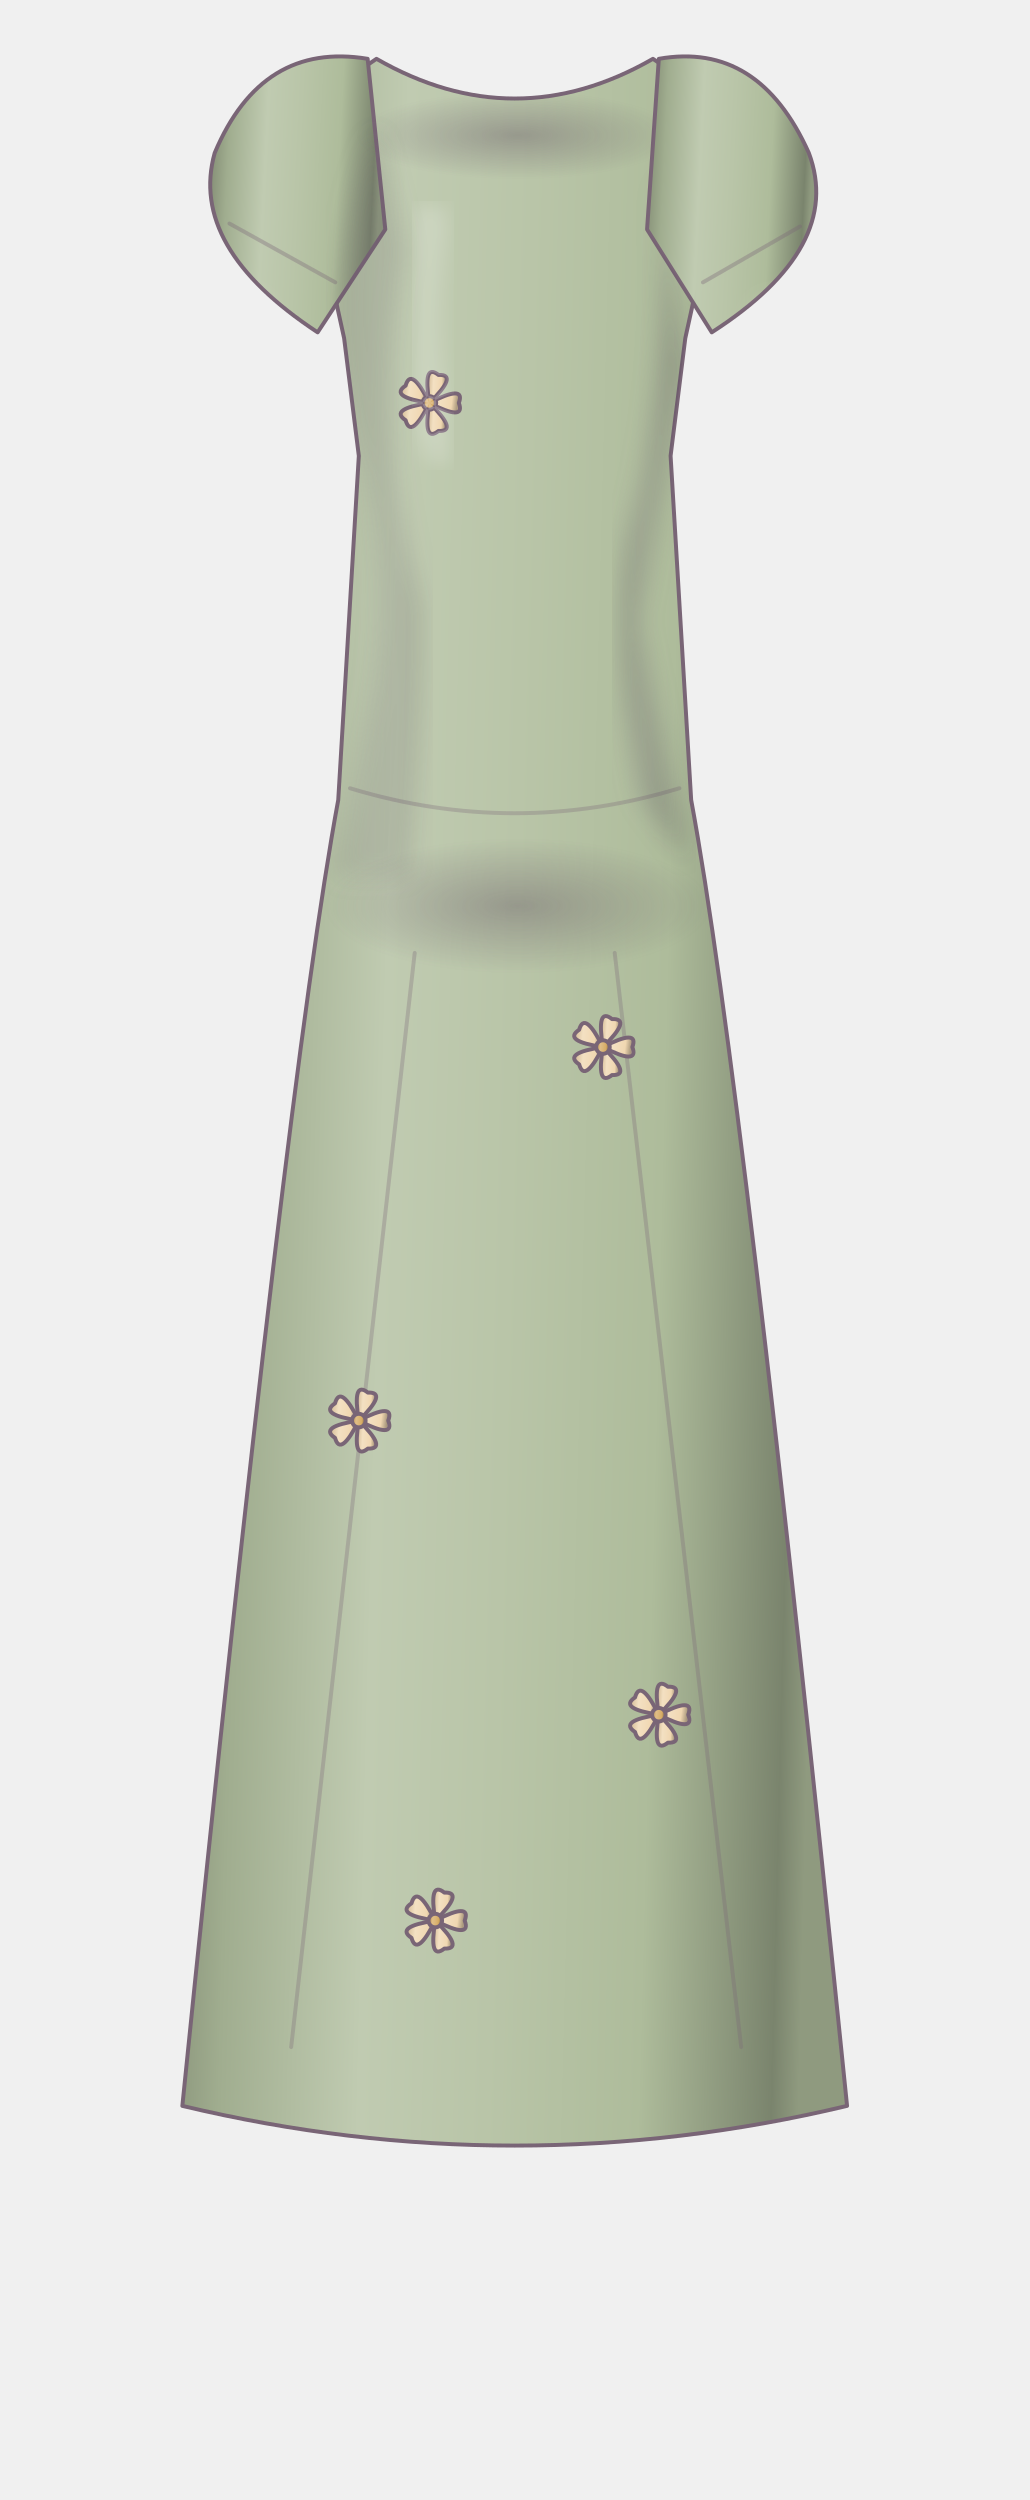
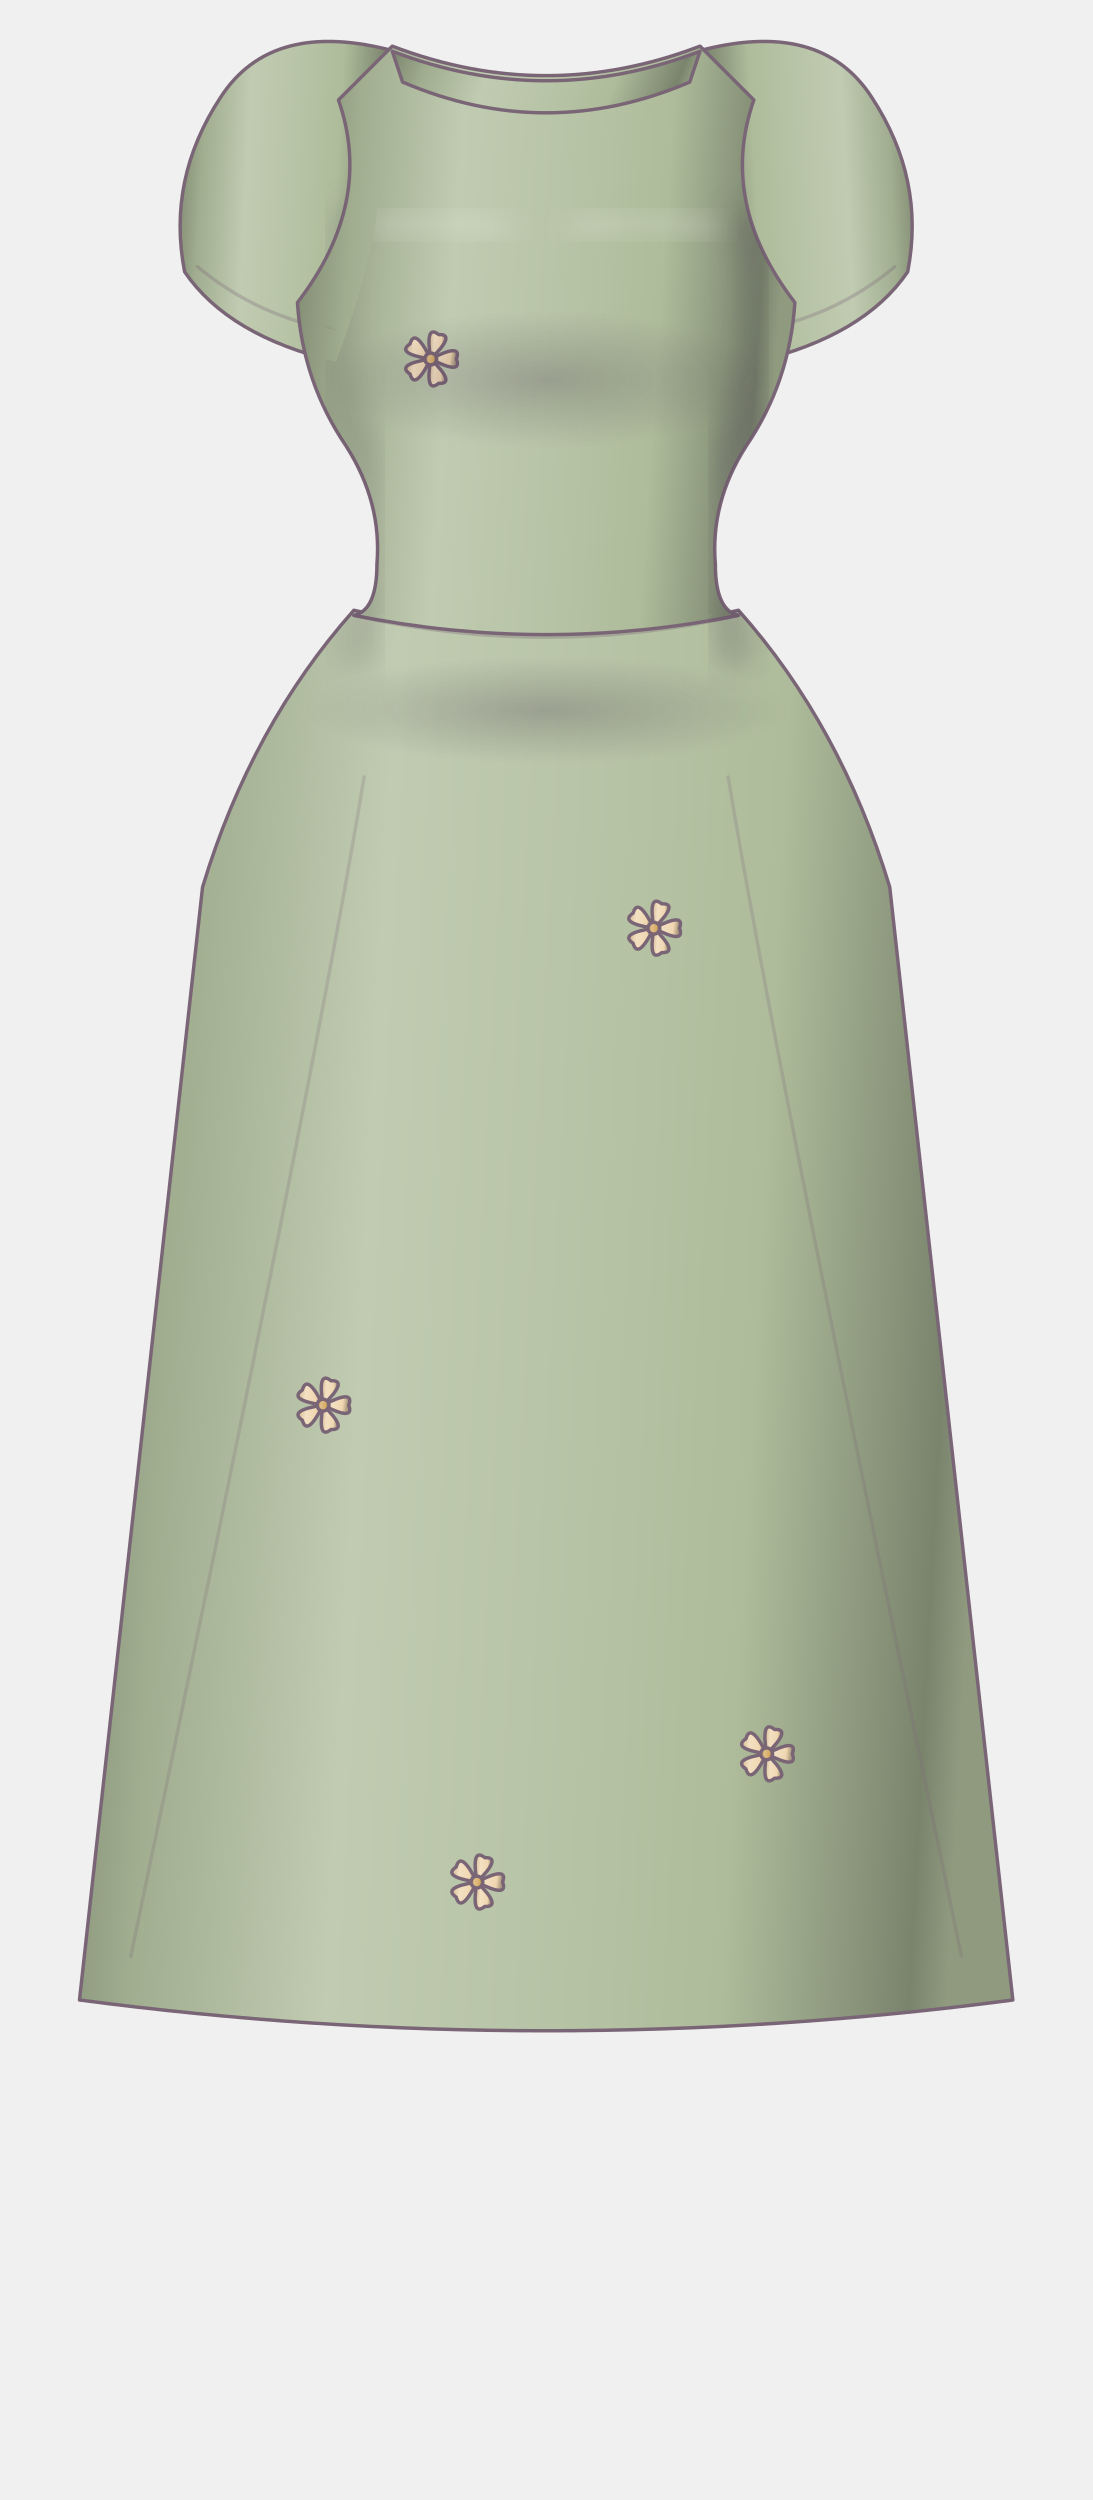
- <svg xmlns="http://www.w3.org/2000/svg" width="350" height="850" viewBox="185 330 350 850" fill="none">
+ <svg xmlns="http://www.w3.org/2000/svg" width="426" height="975" viewBox="147 266 426 975" fill="none">
  <defs>
-     <linearGradient id="m1h2yo4e-0" x1="0" y1="0" x2="1" y2=".08">
+     <linearGradient id="m1ovrdqu-0" x1="0" y1="0" x2="1" y2=".08">
      <stop stop-color="#7c856e" />
      <stop offset=".13" stop-color="#a0ad8f" />
      <stop offset=".34" stop-color="#c0cbb1" />
      <stop offset=".53" stop-color="#b9c5a8" />
      <stop offset=".76" stop-color="#aebc9b" />
      <stop offset=".96" stop-color="#7a846d" />
      <stop offset="1" stop-color="#8f9a7f" />
    </linearGradient>
-     <linearGradient id="m1h2yo4e-1" x1="0" y1="0" x2="1" y2=".08">
+     <linearGradient id="m1ovrdqu-1" x1="0" y1="0" x2="1" y2=".08">
      <stop stop-color="#aa997e" />
      <stop offset=".13" stop-color="#ddc6a3" />
      <stop offset=".34" stop-color="#f3e0c2" />
      <stop offset=".53" stop-color="#f2dcbb" />
      <stop offset=".76" stop-color="#f0d7b1" />
      <stop offset=".96" stop-color="#a8977c" />
      <stop offset="1" stop-color="#c5b091" />
    </linearGradient>
-     <linearGradient id="m1h2yo4e-2" x1="0" y1="0" x2="1" y2=".08">
+     <linearGradient id="m1ovrdqu-2" x1="0" y1="0" x2="1" y2=".08">
      <stop stop-color="#997a48" />
      <stop offset=".13" stop-color="#c69e5d" />
      <stop offset=".34" stop-color="#e0be87" />
      <stop offset=".53" stop-color="#dcb779" />
      <stop offset=".76" stop-color="#d7ac65" />
      <stop offset=".96" stop-color="#977847" />
      <stop offset="1" stop-color="#b08d53" />
    </linearGradient>
-     <linearGradient id="m1h2yo4e-3" x1="0" y1="0" x2="1" y2=".08">
-       <stop stop-color="#221728" />
-       <stop offset=".13" stop-color="#2c1d34" />
-       <stop offset=".34" stop-color="#5e5165" />
-       <stop offset=".53" stop-color="#4b3d53" />
-       <stop offset=".76" stop-color="#302039" />
-       <stop offset=".96" stop-color="#221628" />
-       <stop offset="1" stop-color="#271a2f" />
-     </linearGradient>
  </defs>
  <g stroke="#796576" stroke-width="1.35" stroke-linecap="round" stroke-linejoin="round">
    <defs>
      <clipPath id="cloth-clip">
-         <path d="M313 350 L288 367 Q293 405 302 445 L307 485 L300 602 Q282.4 697 247 1046 Q360 1073 473 1046 Q437.6 697 420 602 L413 485 L418 445 Q427 405 432 367 L407 350 Q360 377 313 350Z" fill="url(#m1h2yo4e-0)" />
-         <path d="M304 598 Q360 615 416 598 M326 654 L284 1026 M394 654 L437 1026" stroke="#796576" opacity="0.3" />
-         <path d="M310 350 Q274 344 258 382 Q249 414 293 443 L316 408Z" fill="url(#m1h2yo4e-0)" />
-         <path d="M409 350 Q443 344 460 382 Q472 414 427 443 L405 408Z" fill="url(#m1h2yo4e-0)" />
-         <path d="M263 406 L299 426 M424 426 L457 407" stroke="#796576" opacity="0.35" />
-         <path d="M331 467 Q343.418 460.535 341 467 Q343.418 473.465 331 467Z" fill="url(#m1h2yo4e-1)" />
-         <path d="M331 467 Q340.986 476.812 334.09 476.511 Q328.689 480.808 331 467Z" fill="url(#m1h2yo4e-1)" />
-         <path d="M331 467 Q324.754 479.529 322.91 472.878 Q317.154 469.069 331 467Z" fill="url(#m1h2yo4e-1)" />
-         <path d="M331 467 Q317.154 464.931 322.91 461.122 Q324.754 454.471 331 467Z" fill="url(#m1h2yo4e-1)" />
-         <path d="M331 467 Q328.689 453.192 334.09 457.489 Q340.986 457.188 331 467Z" fill="url(#m1h2yo4e-1)" />
-         <circle cx="331" cy="467" r="2.3" fill="url(#m1h2yo4e-2)" />
-         <path d="M390 686 Q402.418 679.535 400 686 Q402.418 692.465 390 686Z" fill="url(#m1h2yo4e-1)" />
-         <path d="M390 686 Q399.986 695.812 393.09 695.511 Q387.689 699.808 390 686Z" fill="url(#m1h2yo4e-1)" />
-         <path d="M390 686 Q383.754 698.529 381.91 691.878 Q376.154 688.069 390 686Z" fill="url(#m1h2yo4e-1)" />
-         <path d="M390 686 Q376.154 683.931 381.91 680.122 Q383.754 673.471 390 686Z" fill="url(#m1h2yo4e-1)" />
-         <path d="M390 686 Q387.689 672.192 393.09 676.489 Q399.986 676.188 390 686Z" fill="url(#m1h2yo4e-1)" />
-         <circle cx="390" cy="686" r="2.3" fill="url(#m1h2yo4e-2)" />
-         <path d="M307 813 Q319.418 806.535 317 813 Q319.418 819.465 307 813Z" fill="url(#m1h2yo4e-1)" />
-         <path d="M307 813 Q316.986 822.812 310.09 822.511 Q304.689 826.808 307 813Z" fill="url(#m1h2yo4e-1)" />
-         <path d="M307 813 Q300.754 825.529 298.91 818.878 Q293.154 815.069 307 813Z" fill="url(#m1h2yo4e-1)" />
-         <path d="M307 813 Q293.154 810.931 298.91 807.122 Q300.754 800.471 307 813Z" fill="url(#m1h2yo4e-1)" />
-         <path d="M307 813 Q304.689 799.192 310.09 803.489 Q316.986 803.188 307 813Z" fill="url(#m1h2yo4e-1)" />
-         <circle cx="307" cy="813" r="2.3" fill="url(#m1h2yo4e-2)" />
-         <path d="M409 913 Q421.418 906.535 419 913 Q421.418 919.465 409 913Z" fill="url(#m1h2yo4e-1)" />
-         <path d="M409 913 Q418.986 922.812 412.09 922.511 Q406.689 926.808 409 913Z" fill="url(#m1h2yo4e-1)" />
-         <path d="M409 913 Q402.754 925.529 400.91 918.878 Q395.154 915.069 409 913Z" fill="url(#m1h2yo4e-1)" />
-         <path d="M409 913 Q395.154 910.931 400.91 907.122 Q402.754 900.471 409 913Z" fill="url(#m1h2yo4e-1)" />
-         <path d="M409 913 Q406.689 899.192 412.09 903.489 Q418.986 903.188 409 913Z" fill="url(#m1h2yo4e-1)" />
-         <circle cx="409" cy="913" r="2.3" fill="url(#m1h2yo4e-2)" />
-         <path d="M333 983 Q345.418 976.535 343 983 Q345.418 989.465 333 983Z" fill="url(#m1h2yo4e-1)" />
-         <path d="M333 983 Q342.986 992.812 336.09 992.511 Q330.689 996.808 333 983Z" fill="url(#m1h2yo4e-1)" />
-         <path d="M333 983 Q326.754 995.529 324.91 988.878 Q319.154 985.069 333 983Z" fill="url(#m1h2yo4e-1)" />
-         <path d="M333 983 Q319.154 980.931 324.91 977.122 Q326.754 970.471 333 983Z" fill="url(#m1h2yo4e-1)" />
-         <path d="M333 983 Q330.689 969.192 336.09 973.489 Q342.986 973.188 333 983Z" fill="url(#m1h2yo4e-1)" />
-         <circle cx="333" cy="983" r="2.3" fill="url(#m1h2yo4e-2)" />
+         <path d="M301 286 Q253 273 233 304 Q212 336 219 372 Q236 397 278 407 Q290 376 294 349Z" fill="url(#m1ovrdqu-0)" />
+         <path d="M224 370 Q248 390 279 395" stroke="#796576" opacity="0.3" />
+         <g transform="translate(720 0) scale(-1 1)">
+           <path d="M301 286 Q253 273 233 304 Q212 336 219 372 Q236 397 278 407 Q290 376 294 349Z" fill="url(#m1ovrdqu-0)" />
+           <path d="M224 370 Q248 390 279 395" stroke="#796576" opacity="0.3" />
+         </g>
+         <path d="M285 504 Q360 521 435 504 Q475 549 494 612 L542 1046 Q360 1070 178 1046 L226 612 Q245 549 285 504Z" fill="url(#m1ovrdqu-0)" />
+         <path d="M300 284 Q360 307 420 284 L441 305 Q427 345 457 384 Q455 415 438 440 Q424 462 426 486 Q426 504 435 506 Q360 521 285 506 Q294 504 294 486 Q296 462 282 440 Q265 415 263 384 Q293 345 279 305Z" fill="url(#m1ovrdqu-0)" />
+         <path d="M300 286 Q360 309 420 286 L416 298 Q360 322 304 298Z" fill="url(#m1ovrdqu-0)" />
+         <path d="M285 506 Q360 523 435 506" stroke="#796576" opacity="0.32" />
+         <path d="M315 406 Q327.418 399.535 325 406 Q327.418 412.465 315 406Z" fill="url(#m1ovrdqu-1)" />
+         <path d="M315 406 Q324.986 415.812 318.09 415.511 Q312.689 419.808 315 406Z" fill="url(#m1ovrdqu-1)" />
+         <path d="M315 406 Q308.754 418.529 306.91 411.878 Q301.154 408.069 315 406Z" fill="url(#m1ovrdqu-1)" />
+         <path d="M315 406 Q301.154 403.931 306.91 400.122 Q308.754 393.471 315 406Z" fill="url(#m1ovrdqu-1)" />
+         <path d="M315 406 Q312.689 392.192 318.09 396.489 Q324.986 396.188 315 406Z" fill="url(#m1ovrdqu-1)" />
+         <circle cx="315" cy="406" r="2.3" fill="url(#m1ovrdqu-2)" />
+         <path d="M402 628 Q414.418 621.535 412 628 Q414.418 634.465 402 628Z" fill="url(#m1ovrdqu-1)" />
+         <path d="M402 628 Q411.986 637.812 405.09 637.511 Q399.689 641.808 402 628Z" fill="url(#m1ovrdqu-1)" />
+         <path d="M402 628 Q395.754 640.529 393.91 633.878 Q388.154 630.069 402 628Z" fill="url(#m1ovrdqu-1)" />
+         <path d="M402 628 Q388.154 625.931 393.91 622.122 Q395.754 615.471 402 628Z" fill="url(#m1ovrdqu-1)" />
+         <path d="M402 628 Q399.689 614.192 405.09 618.489 Q411.986 618.188 402 628Z" fill="url(#m1ovrdqu-1)" />
+         <circle cx="402" cy="628" r="2.3" fill="url(#m1ovrdqu-2)" />
+         <path d="M273 814 Q285.418 807.535 283 814 Q285.418 820.465 273 814Z" fill="url(#m1ovrdqu-1)" />
+         <path d="M273 814 Q282.986 823.812 276.09 823.511 Q270.689 827.808 273 814Z" fill="url(#m1ovrdqu-1)" />
+         <path d="M273 814 Q266.754 826.529 264.91 819.878 Q259.154 816.069 273 814Z" fill="url(#m1ovrdqu-1)" />
+         <path d="M273 814 Q259.154 811.931 264.91 808.122 Q266.754 801.471 273 814Z" fill="url(#m1ovrdqu-1)" />
+         <path d="M273 814 Q270.689 800.192 276.09 804.489 Q282.986 804.188 273 814Z" fill="url(#m1ovrdqu-1)" />
+         <circle cx="273" cy="814" r="2.3" fill="url(#m1ovrdqu-2)" />
+         <path d="M446 950 Q458.418 943.535 456 950 Q458.418 956.465 446 950Z" fill="url(#m1ovrdqu-1)" />
+         <path d="M446 950 Q455.986 959.812 449.09 959.511 Q443.689 963.808 446 950Z" fill="url(#m1ovrdqu-1)" />
+         <path d="M446 950 Q439.754 962.529 437.91 955.878 Q432.154 952.069 446 950Z" fill="url(#m1ovrdqu-1)" />
+         <path d="M446 950 Q432.154 947.931 437.91 944.122 Q439.754 937.471 446 950Z" fill="url(#m1ovrdqu-1)" />
+         <path d="M446 950 Q443.689 936.192 449.09 940.489 Q455.986 940.188 446 950Z" fill="url(#m1ovrdqu-1)" />
+         <circle cx="446" cy="950" r="2.3" fill="url(#m1ovrdqu-2)" />
+         <path d="M333 1000 Q345.418 993.535 343 1000 Q345.418 1006.465 333 1000Z" fill="url(#m1ovrdqu-1)" />
+         <path d="M333 1000 Q342.986 1009.812 336.09 1009.511 Q330.689 1013.808 333 1000Z" fill="url(#m1ovrdqu-1)" />
+         <path d="M333 1000 Q326.754 1012.529 324.91 1005.878 Q319.154 1002.069 333 1000Z" fill="url(#m1ovrdqu-1)" />
+         <path d="M333 1000 Q319.154 997.931 324.91 994.122 Q326.754 987.471 333 1000Z" fill="url(#m1ovrdqu-1)" />
+         <path d="M333 1000 Q330.689 986.192 336.09 990.489 Q342.986 990.188 333 1000Z" fill="url(#m1ovrdqu-1)" />
+         <circle cx="333" cy="1000" r="2.3" fill="url(#m1ovrdqu-2)" />
+         <path d="M289 569 Q270 685 198 1029 M431 569 Q450 685 522 1029" stroke="#796576" opacity="0.23" />
      </clipPath>
      <linearGradient id="cloth-round">
-         <stop stop-color="#302039" stop-opacity=".24" />
-         <stop offset=".3" stop-color="#fff" stop-opacity=".27" />
-         <stop offset=".58" stop-color="#fff" stop-opacity="0" />
-         <stop offset=".87" stop-color="#302039" stop-opacity=".26" />
-         <stop offset="1" stop-color="#fff" stop-opacity=".1" />
+         <stop stop-color="#302039" stop-opacity=".19" />
+         <stop offset=".32" stop-color="#fff" stop-opacity=".22" />
+         <stop offset=".6" stop-color="#fff" stop-opacity="0" />
+         <stop offset="1" stop-color="#302039" stop-opacity=".18" />
      </linearGradient>
-       <radialGradient id="cloth-occlusion">
-         <stop stop-color="#46304a" stop-opacity=".3" />
-         <stop offset="1" stop-color="#46304a" stop-opacity="0" />
+       <radialGradient id="cloth-contact">
+         <stop stop-color="#392841" stop-opacity=".24" />
+         <stop offset="1" stop-color="#392841" stop-opacity="0" />
      </radialGradient>
      <filter id="cloth-soft">
-         <feGaussianBlur stdDeviation="4" />
+         <feGaussianBlur stdDeviation="6" />
      </filter>
    </defs>
-     <path d="M313 350 L288 367 Q293 405 302 445 L307 485 L300 602 Q282.4 697 247 1046 Q360 1073 473 1046 Q437.6 697 420 602 L413 485 L418 445 Q427 405 432 367 L407 350 Q360 377 313 350Z" fill="url(#m1h2yo4e-0)" />
-     <path d="M304 598 Q360 615 416 598 M326 654 L284 1026 M394 654 L437 1026" stroke="#796576" opacity="0.3" />
-     <path d="M310 350 Q274 344 258 382 Q249 414 293 443 L316 408Z" fill="url(#m1h2yo4e-0)" />
-     <path d="M409 350 Q443 344 460 382 Q472 414 427 443 L405 408Z" fill="url(#m1h2yo4e-0)" />
-     <path d="M263 406 L299 426 M424 426 L457 407" stroke="#796576" opacity="0.35" />
-     <path d="M331 467 Q343.418 460.535 341 467 Q343.418 473.465 331 467Z" fill="url(#m1h2yo4e-1)" />
-     <path d="M331 467 Q340.986 476.812 334.09 476.511 Q328.689 480.808 331 467Z" fill="url(#m1h2yo4e-1)" />
-     <path d="M331 467 Q324.754 479.529 322.91 472.878 Q317.154 469.069 331 467Z" fill="url(#m1h2yo4e-1)" />
-     <path d="M331 467 Q317.154 464.931 322.91 461.122 Q324.754 454.471 331 467Z" fill="url(#m1h2yo4e-1)" />
-     <path d="M331 467 Q328.689 453.192 334.09 457.489 Q340.986 457.188 331 467Z" fill="url(#m1h2yo4e-1)" />
-     <circle cx="331" cy="467" r="2.3" fill="url(#m1h2yo4e-2)" />
-     <path d="M390 686 Q402.418 679.535 400 686 Q402.418 692.465 390 686Z" fill="url(#m1h2yo4e-1)" />
-     <path d="M390 686 Q399.986 695.812 393.09 695.511 Q387.689 699.808 390 686Z" fill="url(#m1h2yo4e-1)" />
-     <path d="M390 686 Q383.754 698.529 381.91 691.878 Q376.154 688.069 390 686Z" fill="url(#m1h2yo4e-1)" />
-     <path d="M390 686 Q376.154 683.931 381.91 680.122 Q383.754 673.471 390 686Z" fill="url(#m1h2yo4e-1)" />
-     <path d="M390 686 Q387.689 672.192 393.09 676.489 Q399.986 676.188 390 686Z" fill="url(#m1h2yo4e-1)" />
-     <circle cx="390" cy="686" r="2.3" fill="url(#m1h2yo4e-2)" />
-     <path d="M307 813 Q319.418 806.535 317 813 Q319.418 819.465 307 813Z" fill="url(#m1h2yo4e-1)" />
-     <path d="M307 813 Q316.986 822.812 310.09 822.511 Q304.689 826.808 307 813Z" fill="url(#m1h2yo4e-1)" />
-     <path d="M307 813 Q300.754 825.529 298.91 818.878 Q293.154 815.069 307 813Z" fill="url(#m1h2yo4e-1)" />
-     <path d="M307 813 Q293.154 810.931 298.91 807.122 Q300.754 800.471 307 813Z" fill="url(#m1h2yo4e-1)" />
-     <path d="M307 813 Q304.689 799.192 310.09 803.489 Q316.986 803.188 307 813Z" fill="url(#m1h2yo4e-1)" />
-     <circle cx="307" cy="813" r="2.3" fill="url(#m1h2yo4e-2)" />
-     <path d="M409 913 Q421.418 906.535 419 913 Q421.418 919.465 409 913Z" fill="url(#m1h2yo4e-1)" />
-     <path d="M409 913 Q418.986 922.812 412.09 922.511 Q406.689 926.808 409 913Z" fill="url(#m1h2yo4e-1)" />
-     <path d="M409 913 Q402.754 925.529 400.91 918.878 Q395.154 915.069 409 913Z" fill="url(#m1h2yo4e-1)" />
-     <path d="M409 913 Q395.154 910.931 400.91 907.122 Q402.754 900.471 409 913Z" fill="url(#m1h2yo4e-1)" />
-     <path d="M409 913 Q406.689 899.192 412.09 903.489 Q418.986 903.188 409 913Z" fill="url(#m1h2yo4e-1)" />
-     <circle cx="409" cy="913" r="2.3" fill="url(#m1h2yo4e-2)" />
-     <path d="M333 983 Q345.418 976.535 343 983 Q345.418 989.465 333 983Z" fill="url(#m1h2yo4e-1)" />
-     <path d="M333 983 Q342.986 992.812 336.09 992.511 Q330.689 996.808 333 983Z" fill="url(#m1h2yo4e-1)" />
-     <path d="M333 983 Q326.754 995.529 324.91 988.878 Q319.154 985.069 333 983Z" fill="url(#m1h2yo4e-1)" />
-     <path d="M333 983 Q319.154 980.931 324.91 977.122 Q326.754 970.471 333 983Z" fill="url(#m1h2yo4e-1)" />
-     <path d="M333 983 Q330.689 969.192 336.09 973.489 Q342.986 973.188 333 983Z" fill="url(#m1h2yo4e-1)" />
-     <circle cx="333" cy="983" r="2.3" fill="url(#m1h2yo4e-2)" />
+     <path d="M301 286 Q253 273 233 304 Q212 336 219 372 Q236 397 278 407 Q290 376 294 349Z" fill="url(#m1ovrdqu-0)" />
+     <path d="M224 370 Q248 390 279 395" stroke="#796576" opacity="0.3" />
+     <g transform="translate(720 0) scale(-1 1)">
+       <path d="M301 286 Q253 273 233 304 Q212 336 219 372 Q236 397 278 407 Q290 376 294 349Z" fill="url(#m1ovrdqu-0)" />
+       <path d="M224 370 Q248 390 279 395" stroke="#796576" opacity="0.3" />
+     </g>
+     <path d="M285 504 Q360 521 435 504 Q475 549 494 612 L542 1046 Q360 1070 178 1046 L226 612 Q245 549 285 504Z" fill="url(#m1ovrdqu-0)" />
+     <path d="M300 284 Q360 307 420 284 L441 305 Q427 345 457 384 Q455 415 438 440 Q424 462 426 486 Q426 504 435 506 Q360 521 285 506 Q294 504 294 486 Q296 462 282 440 Q265 415 263 384 Q293 345 279 305Z" fill="url(#m1ovrdqu-0)" />
+     <path d="M300 286 Q360 309 420 286 L416 298 Q360 322 304 298Z" fill="url(#m1ovrdqu-0)" />
+     <path d="M285 506 Q360 523 435 506" stroke="#796576" opacity="0.32" />
+     <path d="M315 406 Q327.418 399.535 325 406 Q327.418 412.465 315 406Z" fill="url(#m1ovrdqu-1)" />
+     <path d="M315 406 Q324.986 415.812 318.09 415.511 Q312.689 419.808 315 406Z" fill="url(#m1ovrdqu-1)" />
+     <path d="M315 406 Q308.754 418.529 306.91 411.878 Q301.154 408.069 315 406Z" fill="url(#m1ovrdqu-1)" />
+     <path d="M315 406 Q301.154 403.931 306.91 400.122 Q308.754 393.471 315 406Z" fill="url(#m1ovrdqu-1)" />
+     <path d="M315 406 Q312.689 392.192 318.09 396.489 Q324.986 396.188 315 406Z" fill="url(#m1ovrdqu-1)" />
+     <circle cx="315" cy="406" r="2.3" fill="url(#m1ovrdqu-2)" />
+     <path d="M402 628 Q414.418 621.535 412 628 Q414.418 634.465 402 628Z" fill="url(#m1ovrdqu-1)" />
+     <path d="M402 628 Q411.986 637.812 405.09 637.511 Q399.689 641.808 402 628Z" fill="url(#m1ovrdqu-1)" />
+     <path d="M402 628 Q395.754 640.529 393.91 633.878 Q388.154 630.069 402 628Z" fill="url(#m1ovrdqu-1)" />
+     <path d="M402 628 Q388.154 625.931 393.91 622.122 Q395.754 615.471 402 628Z" fill="url(#m1ovrdqu-1)" />
+     <path d="M402 628 Q399.689 614.192 405.09 618.489 Q411.986 618.188 402 628Z" fill="url(#m1ovrdqu-1)" />
+     <circle cx="402" cy="628" r="2.3" fill="url(#m1ovrdqu-2)" />
+     <path d="M273 814 Q285.418 807.535 283 814 Q285.418 820.465 273 814Z" fill="url(#m1ovrdqu-1)" />
+     <path d="M273 814 Q282.986 823.812 276.09 823.511 Q270.689 827.808 273 814Z" fill="url(#m1ovrdqu-1)" />
+     <path d="M273 814 Q266.754 826.529 264.91 819.878 Q259.154 816.069 273 814Z" fill="url(#m1ovrdqu-1)" />
+     <path d="M273 814 Q259.154 811.931 264.91 808.122 Q266.754 801.471 273 814Z" fill="url(#m1ovrdqu-1)" />
+     <path d="M273 814 Q270.689 800.192 276.09 804.489 Q282.986 804.188 273 814Z" fill="url(#m1ovrdqu-1)" />
+     <circle cx="273" cy="814" r="2.3" fill="url(#m1ovrdqu-2)" />
+     <path d="M446 950 Q458.418 943.535 456 950 Q458.418 956.465 446 950Z" fill="url(#m1ovrdqu-1)" />
+     <path d="M446 950 Q455.986 959.812 449.09 959.511 Q443.689 963.808 446 950Z" fill="url(#m1ovrdqu-1)" />
+     <path d="M446 950 Q439.754 962.529 437.91 955.878 Q432.154 952.069 446 950Z" fill="url(#m1ovrdqu-1)" />
+     <path d="M446 950 Q432.154 947.931 437.91 944.122 Q439.754 937.471 446 950Z" fill="url(#m1ovrdqu-1)" />
+     <path d="M446 950 Q443.689 936.192 449.09 940.489 Q455.986 940.188 446 950Z" fill="url(#m1ovrdqu-1)" />
+     <circle cx="446" cy="950" r="2.3" fill="url(#m1ovrdqu-2)" />
+     <path d="M333 1000 Q345.418 993.535 343 1000 Q345.418 1006.465 333 1000Z" fill="url(#m1ovrdqu-1)" />
+     <path d="M333 1000 Q342.986 1009.812 336.09 1009.511 Q330.689 1013.808 333 1000Z" fill="url(#m1ovrdqu-1)" />
+     <path d="M333 1000 Q326.754 1012.529 324.91 1005.878 Q319.154 1002.069 333 1000Z" fill="url(#m1ovrdqu-1)" />
+     <path d="M333 1000 Q319.154 997.931 324.91 994.122 Q326.754 987.471 333 1000Z" fill="url(#m1ovrdqu-1)" />
+     <path d="M333 1000 Q330.689 986.192 336.09 990.489 Q342.986 990.188 333 1000Z" fill="url(#m1ovrdqu-1)" />
+     <circle cx="333" cy="1000" r="2.3" fill="url(#m1ovrdqu-2)" />
+     <path d="M289 569 Q270 685 198 1029 M431 569 Q450 685 522 1029" stroke="#796576" opacity="0.23" />
    <g data-material="cloth-volume" clip-path="url(#cloth-clip)">
-       <path d="M313 374 Q292 420 306 481 Q320 526 310 573 L299 628 L324 628 Q330 562 329 536 Q311 477 323 415Z" fill="url(#m1h2yo4e-3)" stroke="none" opacity=".13" filter="url(#cloth-soft)" />
-       <path d="M408 386 Q414 445 402 498 Q389 537 403 602 L419 623 L402 541 L418 455Z" fill="url(#m1h2yo4e-3)" stroke="none" opacity=".24" filter="url(#cloth-soft)" />
-       <path d="M330 406 Q320 457 338 482" fill="none" stroke="#fff" stroke-width="16" opacity=".22" filter="url(#cloth-soft)" />
-       <path d="M269 438 L251 550 Q256 600 242 689 M448 439 L468 550 Q467 601 479 690" fill="none" stroke="#fff" stroke-width="14" opacity=".2" filter="url(#cloth-soft)" />
-       <ellipse cx="361" cy="376" rx="55" ry="15" fill="url(#cloth-occlusion)" stroke="none" />
-       <ellipse cx="361" cy="638" rx="66" ry="23" fill="url(#cloth-occlusion)" stroke="none" />
+       <path d="M281 353 Q269 397 286 437 Q304 469 286 520" fill="none" stroke="#392841" stroke-width="14" opacity=".15" filter="url(#cloth-soft)" />
+       <path d="M440 354 Q452 397 434 437 Q417 474 433 519" fill="none" stroke="#392841" stroke-width="16" opacity=".22" filter="url(#cloth-soft)" />
+       <path d="M297 357 Q315 340 341 359 M376 356 Q400 340 422 358" fill="none" stroke="#fff" stroke-width="14" opacity=".2" filter="url(#cloth-soft)" />
+       <ellipse cx="360" cy="414" rx="85" ry="27" fill="url(#cloth-contact)" stroke="none" />
+       <ellipse cx="360" cy="543" rx="94" ry="21" fill="url(#cloth-contact)" stroke="none" />
    </g>
  </g>
</svg>
